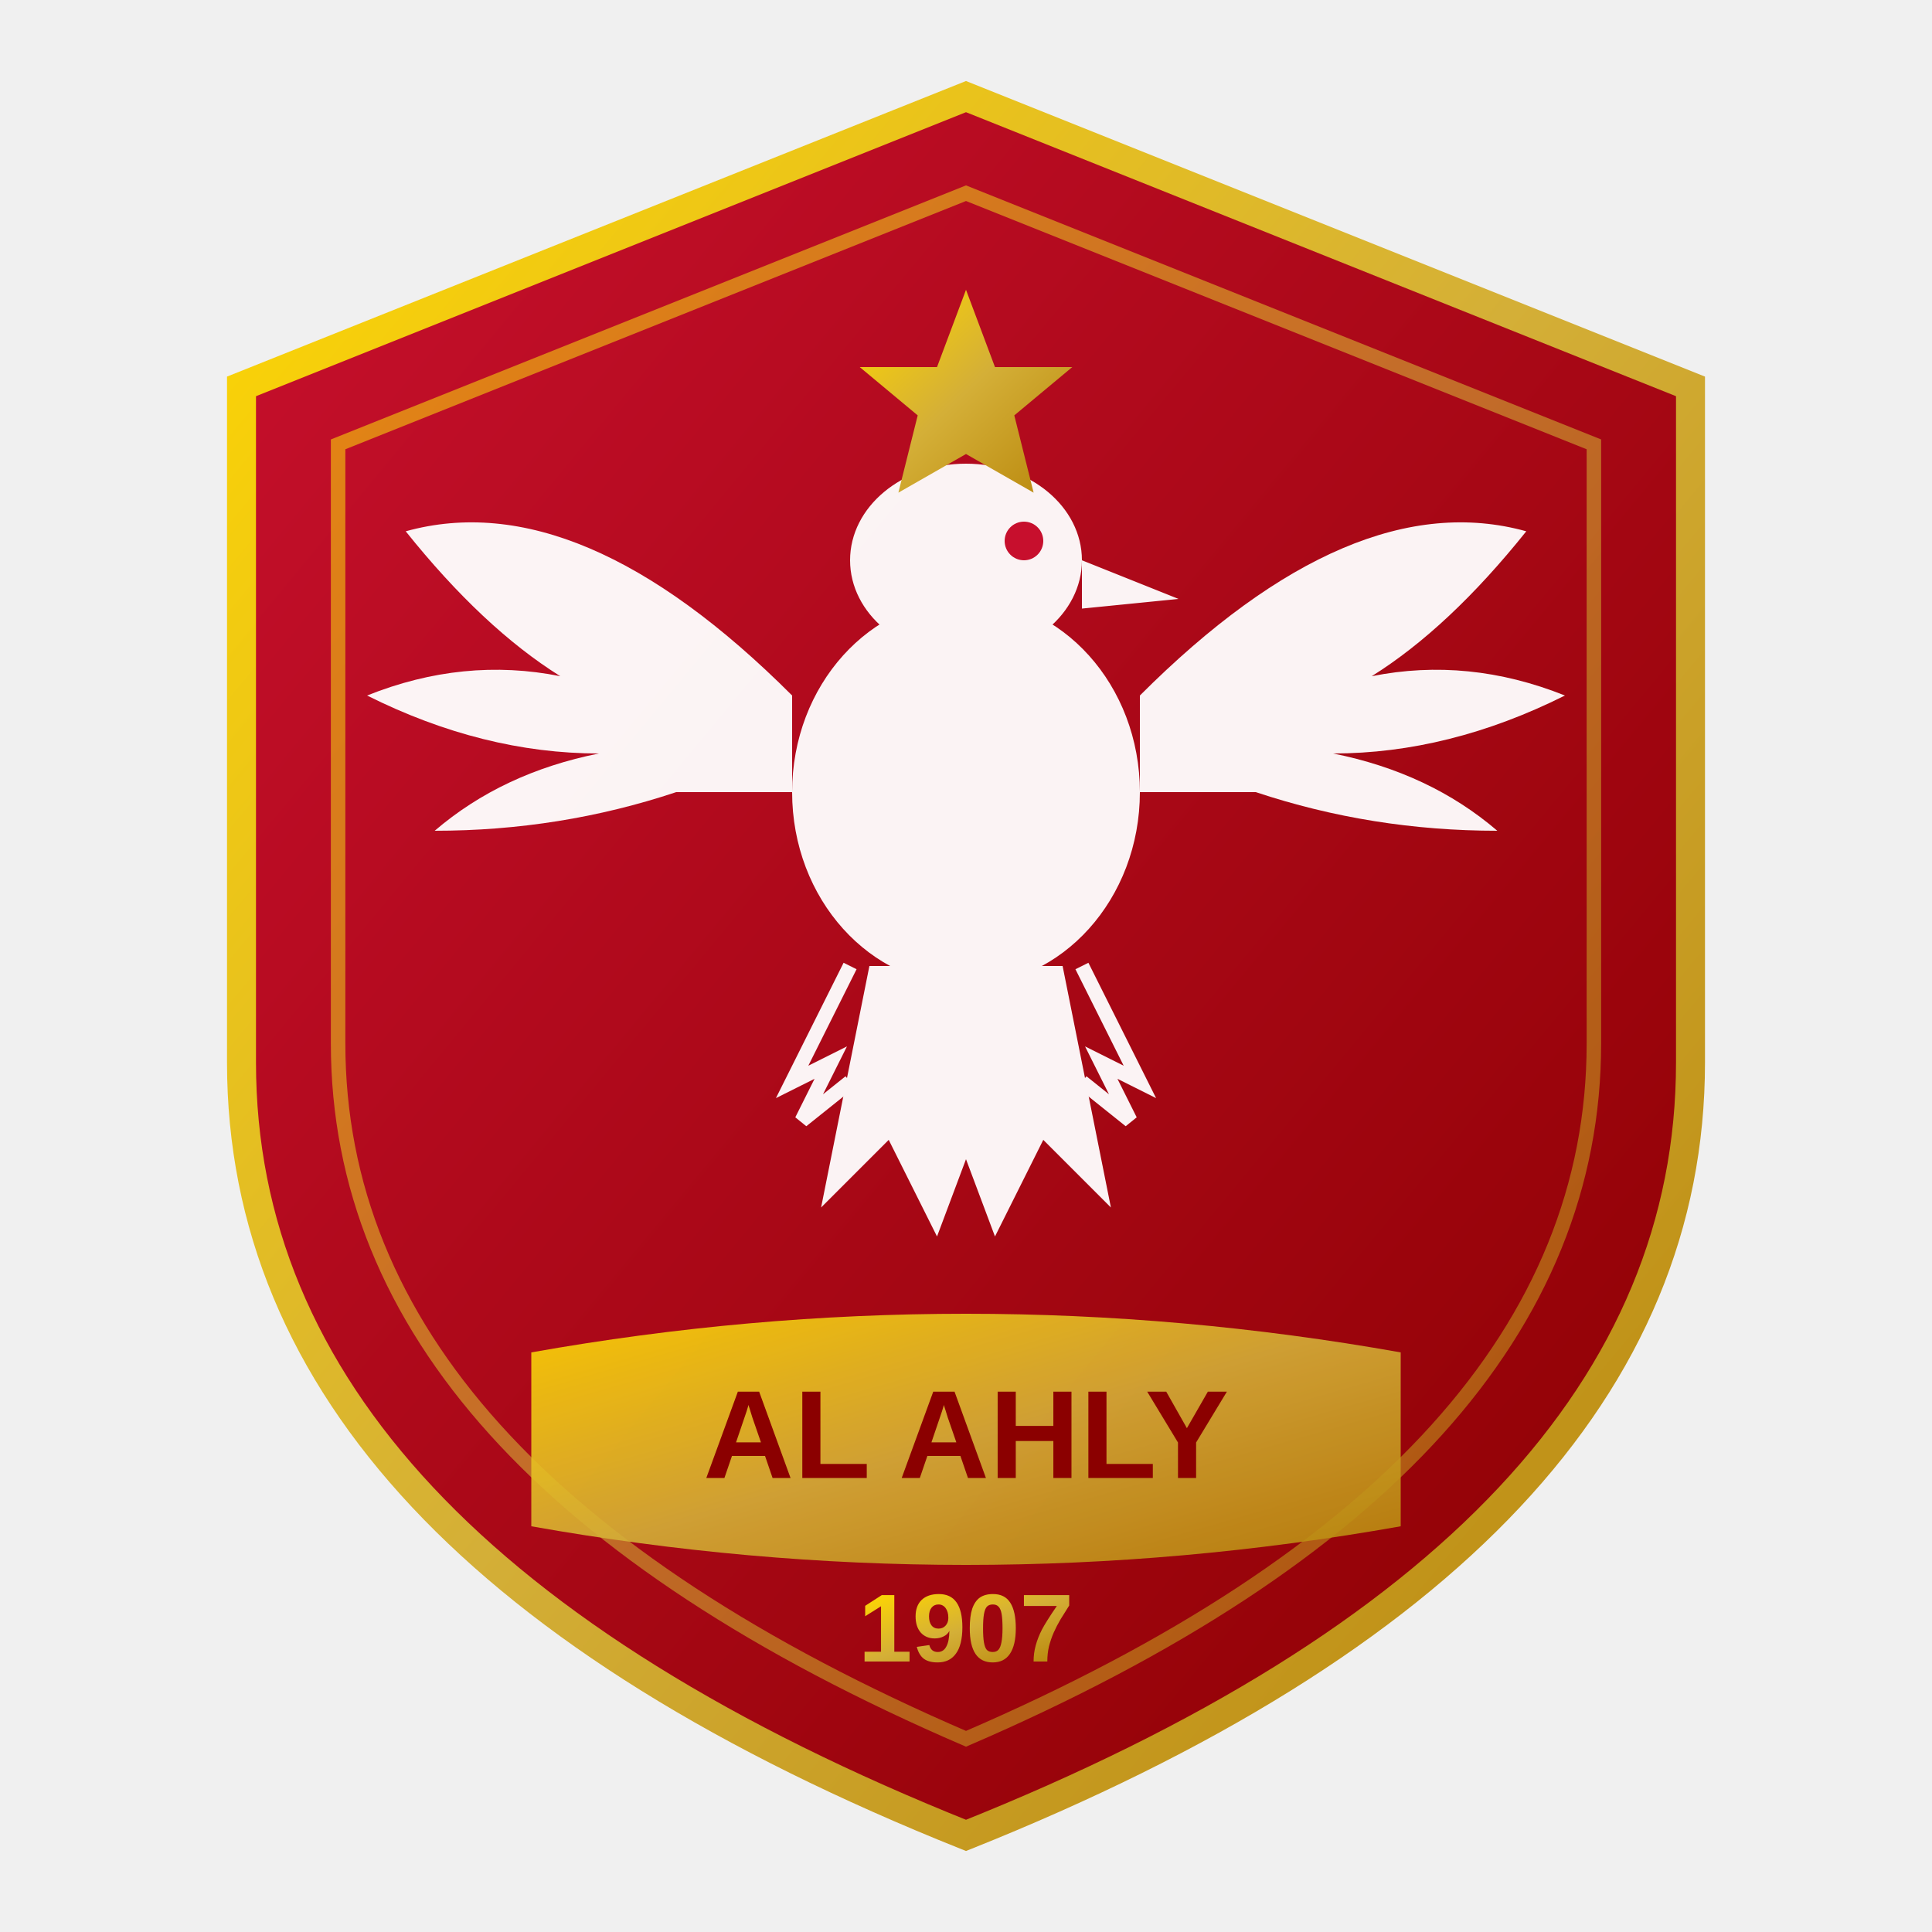
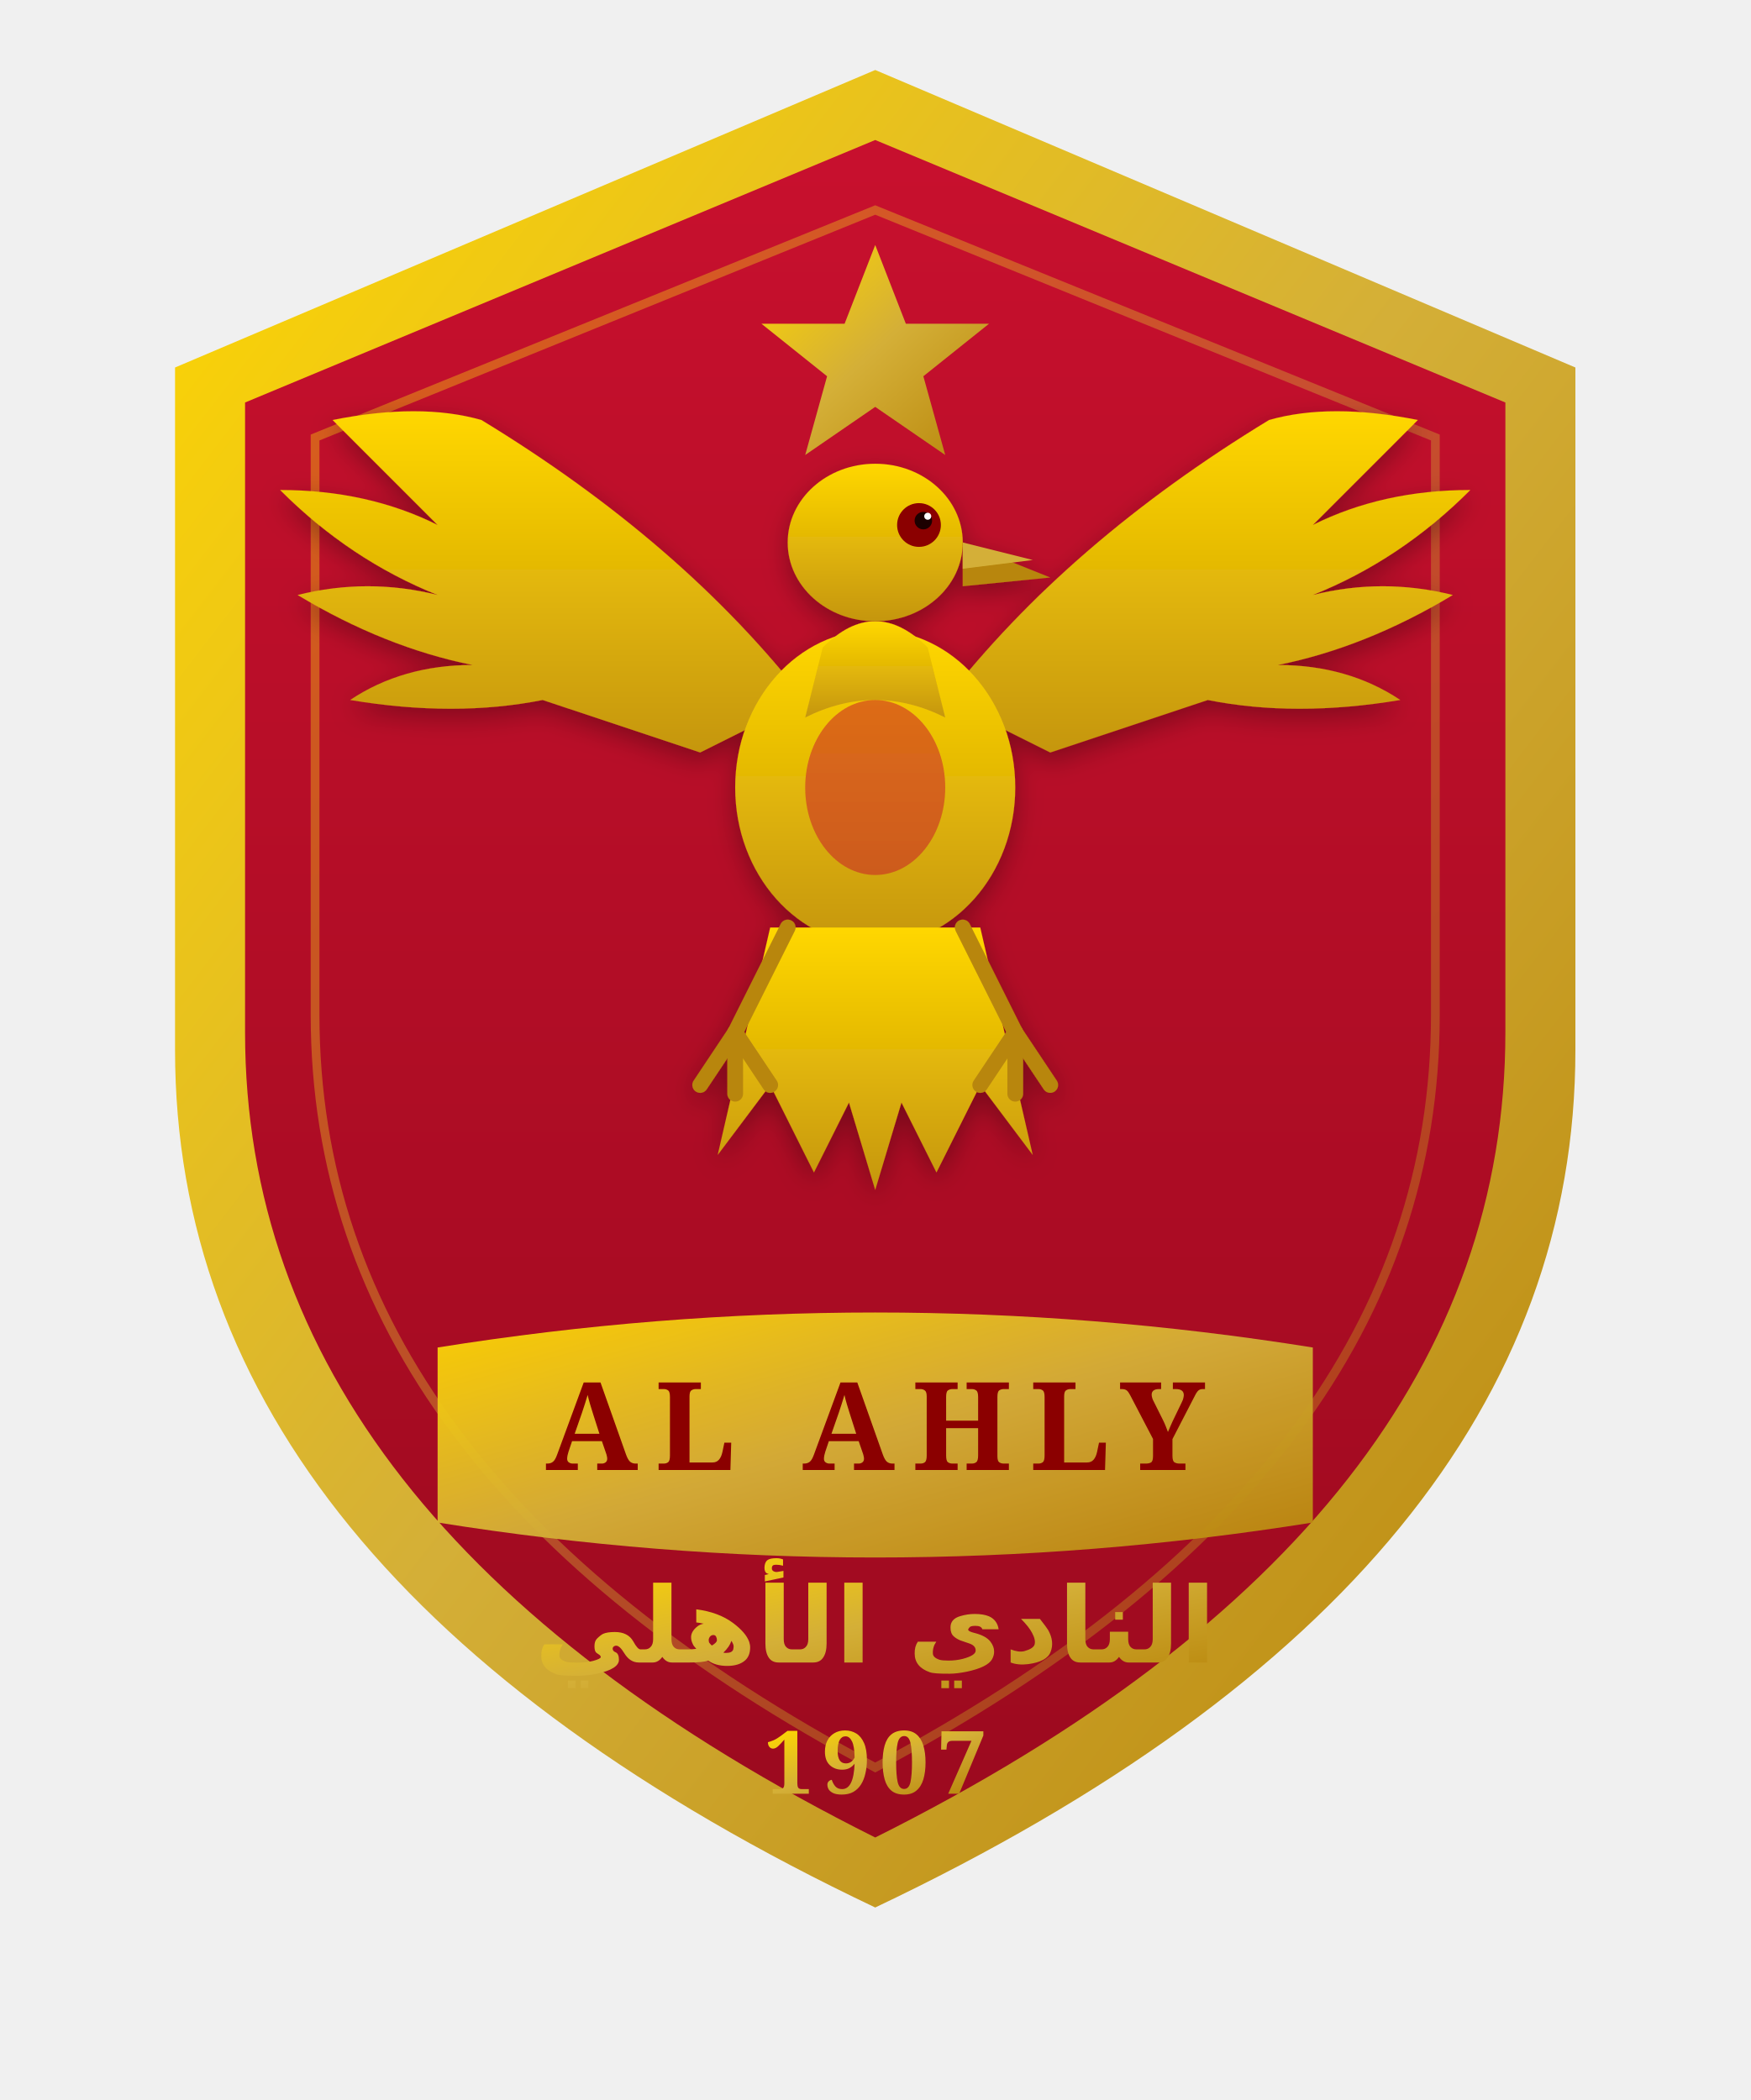
- <svg xmlns="http://www.w3.org/2000/svg" viewBox="0 0 200 200">
+ <svg xmlns="http://www.w3.org/2000/svg" viewBox="0 0 200 240">
  <defs>
-     <linearGradient id="shieldGrad" x1="0%" y1="0%" x2="100%" y2="100%">
+     <linearGradient id="shieldGrad" x1="0%" y1="0%" x2="0%" y2="100%">
      <stop offset="0%" style="stop-color:#C8102E" />
-       <stop offset="100%" style="stop-color:#8B0000" />
+       <stop offset="100%" style="stop-color:#9B0A1E" />
    </linearGradient>
    <linearGradient id="goldGrad" x1="0%" y1="0%" x2="100%" y2="100%">
      <stop offset="0%" style="stop-color:#FFD700" />
      <stop offset="50%" style="stop-color:#D4AF37" />
      <stop offset="100%" style="stop-color:#B8860B" />
    </linearGradient>
+     <linearGradient id="eagleGold" x1="0%" y1="0%" x2="0%" y2="100%">
+       <stop offset="0%" style="stop-color:#FFD700" />
+       <stop offset="100%" style="stop-color:#C5960E" />
+     </linearGradient>
+     <filter id="shadow" x="-5%" y="-5%" width="110%" height="110%">
+       <feDropShadow dx="0" dy="1" stdDeviation="1.5" flood-color="#000" flood-opacity="0.3" />
+     </filter>
  </defs>
-   <path d="M100 10 L175 40 L175 110 Q175 160 100 190 Q25 160 25 110 L25 40 Z" fill="url(#shieldGrad)" stroke="url(#goldGrad)" stroke-width="3" />
-   <path d="M100 20 L165 46 L165 108 Q165 152 100 180 Q35 152 35 108 L35 46 Z" fill="none" stroke="url(#goldGrad)" stroke-width="1.5" opacity="0.6" />
-   <g fill="white" opacity="0.95">
-     <ellipse cx="100" cy="58" rx="12" ry="10" />
-     <path d="M112 58 L122 62 L112 63 Z" />
-     <circle cx="106" cy="56" r="2" fill="#C8102E" />
-     <ellipse cx="100" cy="82" rx="18" ry="20" />
-     <path d="M82 72 Q60 50 42 55 Q50 65 58 70 Q48 68 38 72 Q50 78 62 78 Q52 80 45 86 Q58 86 70 82 L82 82 Z" />
-     <path d="M118 72 Q140 50 158 55 Q150 65 142 70 Q152 68 162 72 Q150 78 138 78 Q148 80 155 86 Q142 86 130 82 L118 82 Z" />
-     <path d="M90 100 L85 125 L92 118 L97 128 L100 120 L103 128 L108 118 L115 125 L110 100 Z" />
-     <path d="M88 100 L82 112 L86 110 L83 116 L88 112" stroke="white" stroke-width="1.5" fill="none" />
-     <path d="M112 100 L118 112 L114 110 L117 116 L112 112" stroke="white" stroke-width="1.5" fill="none" />
+   <path d="M100 8 L180 42 L180 120 Q180 180 100 218 Q20 180 20 120 L20 42 Z" fill="url(#goldGrad)" />
+   <path d="M100 16 L172 46 L172 118 Q172 174 100 210 Q28 174 28 118 L28 46 Z" fill="url(#shieldGrad)" />
+   <path d="M100 24 L164 50 L164 116 Q164 168 100 202 Q36 168 36 116 L36 50 Z" fill="none" stroke="url(#goldGrad)" stroke-width="1" opacity="0.4" />
+   <g fill="url(#eagleGold)" filter="url(#shadow)">
+     <path d="M92 80 Q78 62 55 48 Q48 46 38 48 Q45 55 50 60              Q42 56 32 56 Q40 64 50 68              Q42 66 34 68 Q44 74 54 76              Q46 76 40 80 Q52 82 62 80              L80 86 Z" />
+     <path d="M108 80 Q122 62 145 48 Q152 46 162 48 Q155 55 150 60              Q158 56 168 56 Q160 64 150 68              Q158 66 166 68 Q156 74 146 76              Q154 76 160 80 Q148 82 138 80              L120 86 Z" />
+     <ellipse cx="100" cy="90" rx="16" ry="18" />
+     <path d="M94 74 Q100 68 106 74 L108 82 Q100 78 92 82 Z" />
+     <ellipse cx="100" cy="62" rx="10" ry="9" />
+     <path d="M110 62 L120 66 L110 67 Z" fill="#B8860B" />
+     <path d="M110 62 L118 64 L110 65 Z" fill="#D4AF37" />
+     <circle cx="105" cy="60" r="2.5" fill="#8B0000" />
+     <circle cx="105.5" cy="59.5" r="1" fill="#1a0000" />
+     <circle cx="106" cy="59" r="0.4" fill="white" />
+     <ellipse cx="100" cy="90" rx="8" ry="10" fill="#C8102E" opacity="0.5" />
+     <path d="M88 106 L82 132 L88 124 L93 134 L97 126 L100 136 L103 126 L107 134 L112 124 L118 132 L112 106 Z" />
+     <g stroke="#B8860B" stroke-width="1.8" fill="none" stroke-linecap="round">
+       <path d="M90 106 L84 118" />
+       <path d="M84 118 L80 124" />
+       <path d="M84 118 L84 125" />
+       <path d="M84 118 L88 124" />
+     </g>
+     <g stroke="#B8860B" stroke-width="1.8" fill="none" stroke-linecap="round">
+       <path d="M110 106 L116 118" />
+       <path d="M116 118 L120 124" />
+       <path d="M116 118 L116 125" />
+       <path d="M116 118 L112 124" />
+     </g>
  </g>
-   <path d="M100 30 L103 38 L111 38 L105 43 L107 51 L100 47 L93 51 L95 43 L89 38 L97 38 Z" fill="url(#goldGrad)" />
-   <path d="M55 140 Q100 132 145 140 L145 158 Q100 166 55 158 Z" fill="url(#goldGrad)" opacity="0.9" />
-   <text x="100" y="153" text-anchor="middle" fill="#8B0000" font-size="13" font-weight="bold" font-family="Arial">AL AHLY</text>
-   <text x="100" y="172" text-anchor="middle" fill="url(#goldGrad)" font-size="10" font-weight="bold" font-family="Arial">1907</text>
+   <path d="M100 28 L103.5 37 L113 37 L105.5 43 L108 52 L100 46.5 L92 52 L94.5 43 L87 37 L96.5 37 Z" fill="url(#goldGrad)" />
+   <path d="M50 154 Q100 146 150 154 L150 174 Q100 182 50 174 Z" fill="url(#goldGrad)" opacity="0.95" />
+   <text x="100" y="168" text-anchor="middle" fill="#8B0000" font-size="14" font-weight="bold" font-family="serif" letter-spacing="2">AL AHLY</text>
+   <text x="100" y="190" text-anchor="middle" fill="url(#goldGrad)" font-size="12" font-weight="bold" font-family="Arial" direction="rtl" unicode-bidi="bidi-override">النادي الأهلي</text>
+   <text x="100" y="205" text-anchor="middle" fill="url(#goldGrad)" font-size="10" font-weight="bold" font-family="serif" letter-spacing="1">1907</text>
</svg>
